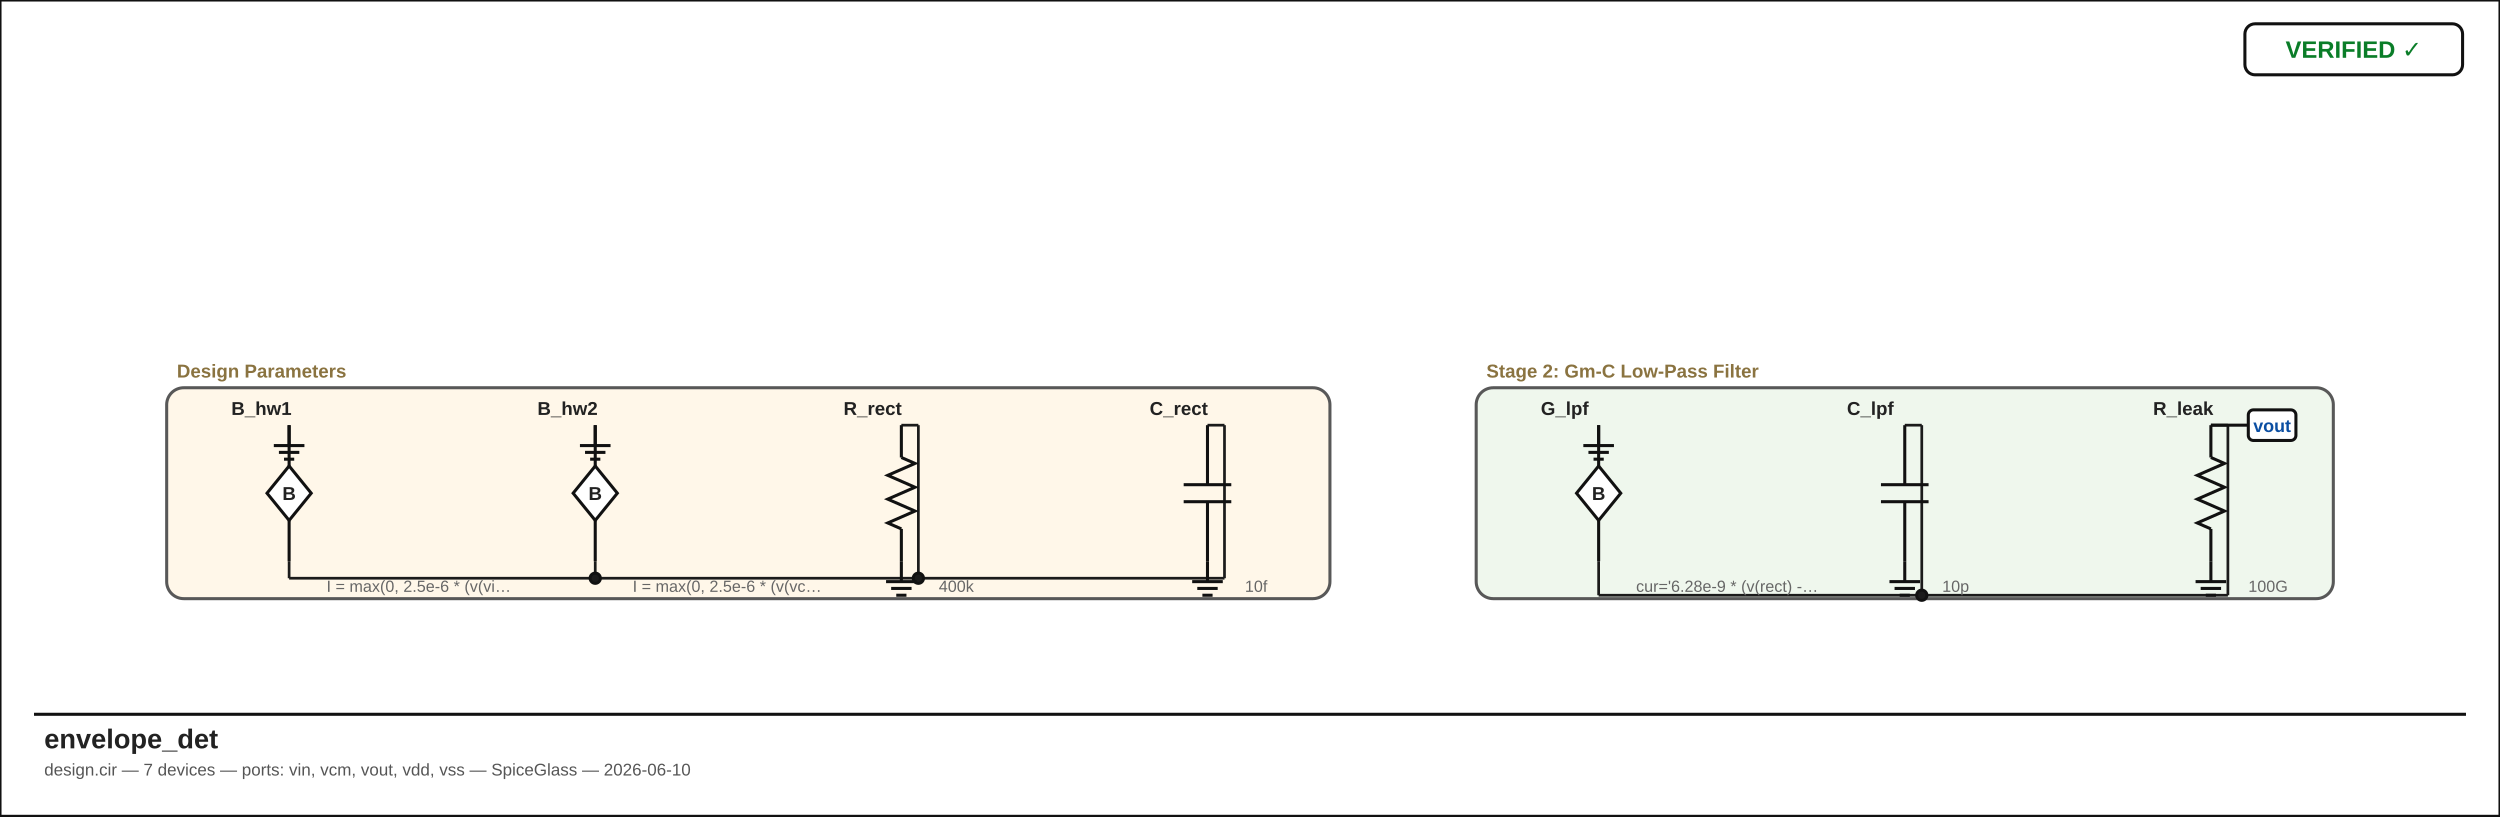
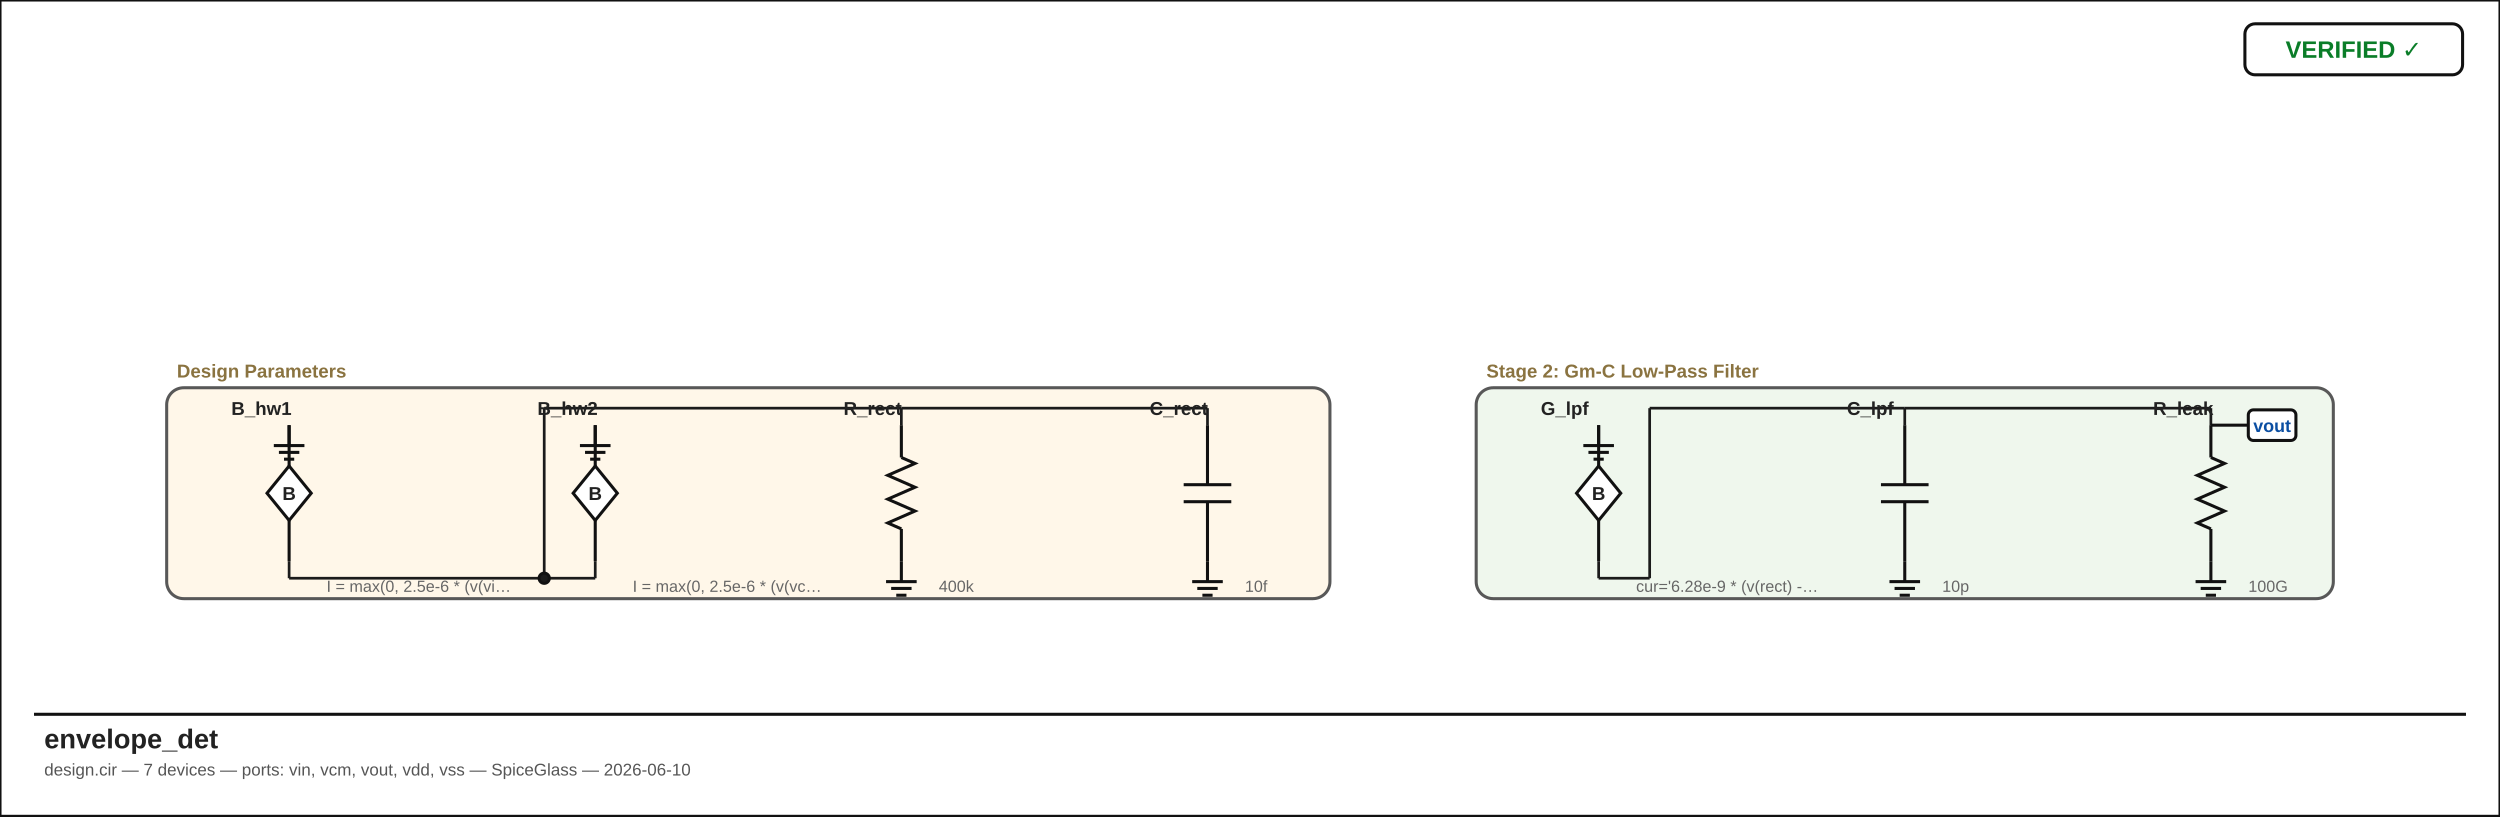
<svg xmlns="http://www.w3.org/2000/svg" width="1470" height="480" viewBox="0 0 1470 480" font-family="Segoe UI, Arial, sans-serif">
  <style>
 line, polyline, path, rect, circle { stroke: #111111; stroke-width: 1.8; }
 .wire { stroke: #1b1b1b; stroke-width: 1.6; }
 text { stroke: none; fill: #222; font-size: 11px; }
 .name { font-weight: 600; font-size: 11px; }
 .param { fill: #666; font-size: 9.5px; }
 .pin { font-size: 9px; fill: #333; }
 .sym { font-size: 11px; font-weight: 700; }
 .boxmodel { font-size: 9.5px; fill: #555; font-style: italic; }
 .rail { font-size: 9px; fill: #444444; font-weight: 600; }
 .netlabel { font-size: 10.5px; fill: #a14d00; font-style: italic; }
 .port { font-size: 10.5px; fill: #0b4ea2; font-weight: 700; }
 .sectitle { font-size: 11px; fill: #8a7340; font-weight: 600; }
 .title { font-size: 16px; font-weight: 700; }
 .meta { font-size: 10px; fill: #555; }
</style>
  <rect x="0" y="0" width="1470" height="480" fill="white" stroke="none" />
  <rect x="98" y="228" width="684" height="124" rx="10" fill="#fff3df" stroke="none" opacity="0.7" />
  <text x="104" y="222" class="sectitle">Design Parameters</text>
  <rect x="868" y="228" width="504" height="124" rx="10" fill="#e8f3e6" stroke="none" opacity="0.7" />
  <text x="874" y="222" class="sectitle">Stage 2: Gm-C Low-Pass Filter</text>
-   <line class="wire" x1="170" y1="330" x2="170" y2="340" />
-   <line class="wire" x1="350" y1="330" x2="350" y2="340" />
-   <line class="wire" x1="530" y1="250" x2="540" y2="250" />
-   <line class="wire" x1="540" y1="250" x2="540" y2="340" />
-   <line class="wire" x1="710" y1="250" x2="720" y2="250" />
-   <line class="wire" x1="720" y1="250" x2="720" y2="340" />
-   <line class="wire" x1="170" y1="340" x2="720" y2="340" />
-   <line class="wire" x1="940" y1="330" x2="940" y2="350" />
-   <line class="wire" x1="1120" y1="250" x2="1130" y2="250" />
-   <line class="wire" x1="1130" y1="250" x2="1130" y2="350" />
-   <line class="wire" x1="1300" y1="250" x2="1310" y2="250" />
-   <line class="wire" x1="1310" y1="250" x2="1310" y2="350" />
-   <line class="wire" x1="940" y1="350" x2="1310" y2="350" />
-   <circle cx="350" cy="340" r="3" fill="#1b1b1b" stroke="none" />
-   <circle cx="540" cy="340" r="3" fill="#1b1b1b" stroke="none" />
-   <circle cx="1130" cy="350" r="3" fill="#1b1b1b" stroke="none" />
+   <line class="wire" x1="1120" y1="250" x2="1120" y2="240" stroke="#1b1b1b" stroke-width="1.6" />
+   <line class="wire" x1="1120" y1="240" x2="970" y2="240" stroke="#1b1b1b" stroke-width="1.6" />
+   <line class="wire" x1="970" y1="240" x2="970" y2="340" stroke="#1b1b1b" stroke-width="1.6" />
+   <line class="wire" x1="970" y1="340" x2="940" y2="340" stroke="#1b1b1b" stroke-width="1.6" />
+   <line class="wire" x1="940" y1="340" x2="940" y2="330" stroke="#1b1b1b" stroke-width="1.6" />
+   <line class="wire" x1="1300" y1="250" x2="1300" y2="240" stroke="#1b1b1b" stroke-width="1.6" />
+   <line class="wire" x1="1300" y1="240" x2="1120" y2="240" stroke="#1b1b1b" stroke-width="1.6" />
+   <line class="wire" x1="350" y1="330" x2="350" y2="340" stroke="#1b1b1b" stroke-width="1.6" />
+   <line class="wire" x1="350" y1="340" x2="170" y2="340" stroke="#1b1b1b" stroke-width="1.6" />
+   <line class="wire" x1="170" y1="340" x2="170" y2="330" stroke="#1b1b1b" stroke-width="1.6" />
+   <line class="wire" x1="530" y1="250" x2="530" y2="240" stroke="#1b1b1b" stroke-width="1.6" />
+   <line class="wire" x1="530" y1="240" x2="320" y2="240" stroke="#1b1b1b" stroke-width="1.6" />
+   <line class="wire" x1="320" y1="240" x2="320" y2="340" stroke="#1b1b1b" stroke-width="1.6" />
+   <line class="wire" x1="710" y1="250" x2="710" y2="240" stroke="#1b1b1b" stroke-width="1.6" />
+   <line class="wire" x1="710" y1="240" x2="530" y2="240" stroke="#1b1b1b" stroke-width="1.6" />
+   <circle cx="320" cy="340" r="3" fill="#1b1b1b" stroke="none" />
  <line x1="170" y1="250" x2="170" y2="262" />
  <line x1="161" y1="262" x2="179" y2="262" stroke-width="2" />
  <line x1="164" y1="266" x2="176" y2="266" stroke-width="2" />
  <line x1="167" y1="270" x2="173" y2="270" stroke-width="2" />
  <line x1="350" y1="250" x2="350" y2="262" />
  <line x1="341" y1="262" x2="359" y2="262" stroke-width="2" />
  <line x1="344" y1="266" x2="356" y2="266" stroke-width="2" />
  <line x1="347" y1="270" x2="353" y2="270" stroke-width="2" />
  <line x1="530" y1="330" x2="530" y2="342" />
  <line x1="521" y1="342" x2="539" y2="342" stroke-width="2" />
  <line x1="524" y1="346" x2="536" y2="346" stroke-width="2" />
  <line x1="527" y1="350" x2="533" y2="350" stroke-width="2" />
  <line x1="710" y1="330" x2="710" y2="342" />
  <line x1="701" y1="342" x2="719" y2="342" stroke-width="2" />
  <line x1="704" y1="346" x2="716" y2="346" stroke-width="2" />
  <line x1="707" y1="350" x2="713" y2="350" stroke-width="2" />
  <line x1="940" y1="250" x2="940" y2="262" />
  <line x1="931" y1="262" x2="949" y2="262" stroke-width="2" />
  <line x1="934" y1="266" x2="946" y2="266" stroke-width="2" />
  <line x1="937" y1="270" x2="943" y2="270" stroke-width="2" />
  <line x1="1120" y1="330" x2="1120" y2="342" />
  <line x1="1111" y1="342" x2="1129" y2="342" stroke-width="2" />
  <line x1="1114" y1="346" x2="1126" y2="346" stroke-width="2" />
  <line x1="1117" y1="350" x2="1123" y2="350" stroke-width="2" />
  <line x1="1300" y1="330" x2="1300" y2="342" />
  <line x1="1291" y1="342" x2="1309" y2="342" stroke-width="2" />
  <line x1="1294" y1="346" x2="1306" y2="346" stroke-width="2" />
  <line x1="1297" y1="350" x2="1303" y2="350" stroke-width="2" />
  <line x1="1300" y1="250" x2="1322" y2="250" />
  <rect x="1322" y="241" width="28" height="18" rx="3" fill="white" stroke="#0b4ea2" stroke-width="1.4" />
  <text x="1336.0" y="254" text-anchor="middle" class="port">vout</text>
  <g transform="translate(170 290)" fill="none">
    <line x1="0" y1="-40" x2="0" y2="-16" />
    <line x1="0" y1="16" x2="0" y2="40" />
    <path d="M 0 -16 L 13 0 L 0 16 L -13 0 Z" fill="white" />
    <text x="0" y="4" text-anchor="middle" class="sym">B</text>
  </g>
  <text x="136" y="244" class="name">B_hw1</text>
  <text x="192" y="348" class="param" text-anchor="start">I = max(0, 2.5e-6 * (v(vi…</text>
  <g transform="translate(350 290)" fill="none">
    <line x1="0" y1="-40" x2="0" y2="-16" />
    <line x1="0" y1="16" x2="0" y2="40" />
    <path d="M 0 -16 L 13 0 L 0 16 L -13 0 Z" fill="white" />
    <text x="0" y="4" text-anchor="middle" class="sym">B</text>
  </g>
  <text x="316" y="244" class="name">B_hw2</text>
  <text x="372" y="348" class="param" text-anchor="start">I = max(0, 2.5e-6 * (v(vc…</text>
  <g transform="translate(530 290)" fill="none">
    <line x1="0" y1="-40" x2="0" y2="-21" />
    <line x1="0" y1="21" x2="0" y2="40" />
    <polyline points="0,-21 8,-17.5 -8,-10.5 8,-3.5 -8,3.5 8,10.5 -8,17.5 0,21" fill="none" stroke-width="2" />
  </g>
  <text x="496" y="244" class="name">R_rect</text>
  <text x="552" y="348" class="param" text-anchor="start">400k</text>
  <g transform="translate(710 290)" fill="none">
    <line x1="0" y1="-40" x2="0" y2="-5" />
    <line x1="0" y1="5" x2="0" y2="40" />
    <line x1="-14" y1="-5" x2="14" y2="-5" stroke-width="2.6" />
    <line x1="-14" y1="5" x2="14" y2="5" stroke-width="2.6" />
  </g>
  <text x="676" y="244" class="name">C_rect</text>
  <text x="732" y="348" class="param" text-anchor="start">10f</text>
  <g transform="translate(940 290)" fill="none">
    <line x1="0" y1="-40" x2="0" y2="-16" />
    <line x1="0" y1="16" x2="0" y2="40" />
    <path d="M 0 -16 L 13 0 L 0 16 L -13 0 Z" fill="white" />
    <text x="0" y="4" text-anchor="middle" class="sym">B</text>
  </g>
  <text x="906" y="244" class="name">G_lpf</text>
  <text x="962" y="348" class="param" text-anchor="start">cur='6.28e-9 * (v(rect) -…</text>
  <g transform="translate(1120 290)" fill="none">
    <line x1="0" y1="-40" x2="0" y2="-5" />
    <line x1="0" y1="5" x2="0" y2="40" />
    <line x1="-14" y1="-5" x2="14" y2="-5" stroke-width="2.6" />
    <line x1="-14" y1="5" x2="14" y2="5" stroke-width="2.6" />
  </g>
  <text x="1086" y="244" class="name">C_lpf</text>
  <text x="1142" y="348" class="param" text-anchor="start">10p</text>
  <g transform="translate(1300 290)" fill="none">
    <line x1="0" y1="-40" x2="0" y2="-21" />
    <line x1="0" y1="21" x2="0" y2="40" />
    <polyline points="0,-21 8,-17.5 -8,-10.5 8,-3.5 -8,3.5 8,10.5 -8,17.5 0,21" fill="none" stroke-width="2" />
  </g>
  <text x="1266" y="244" class="name">R_leak</text>
  <text x="1322" y="348" class="param" text-anchor="start">100G</text>
  <line x1="20" y1="420" x2="1450" y2="420" stroke="#999" stroke-width="1" />
  <text x="26" y="440" class="title">envelope_det</text>
  <text x="26" y="456" class="meta">design.cir — 7 devices — ports: vin, vcm, vout, vdd, vss — SpiceGlass — 2026-06-10</text>
  <rect x="1320" y="14" width="128" height="30" rx="6" fill="none" stroke="#0a7d28" stroke-width="2.4" />
  <text x="1384" y="34" text-anchor="middle" style="fill:#0a7d28;font-weight:800;font-size:14px">VERIFIED ✓</text>
</svg>
